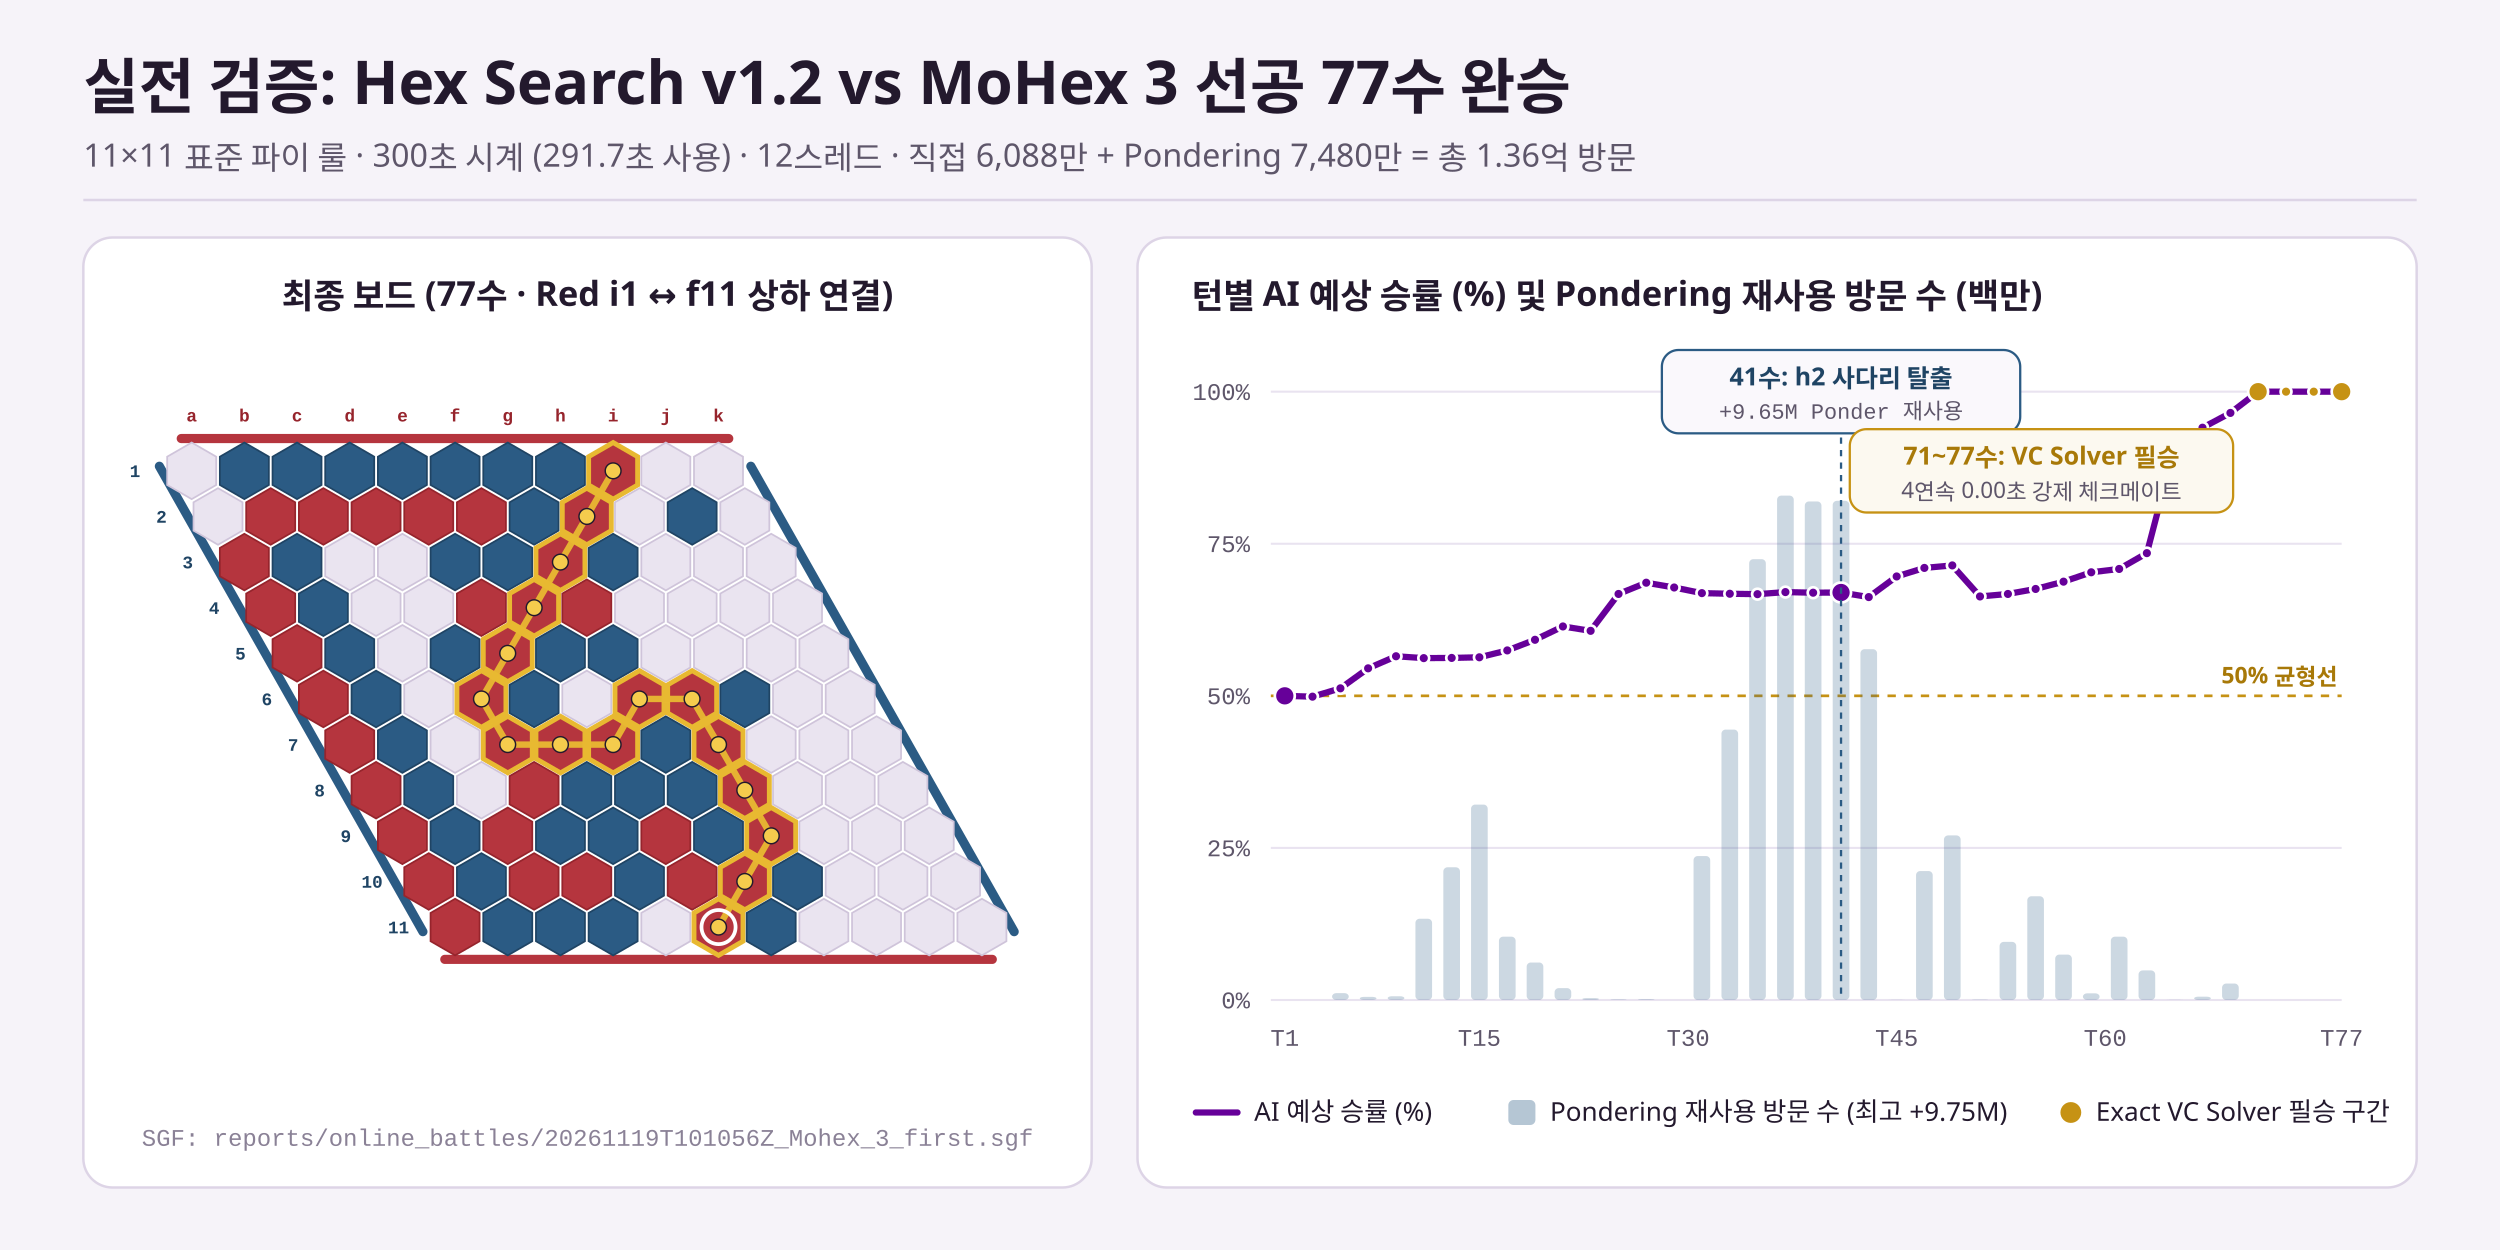
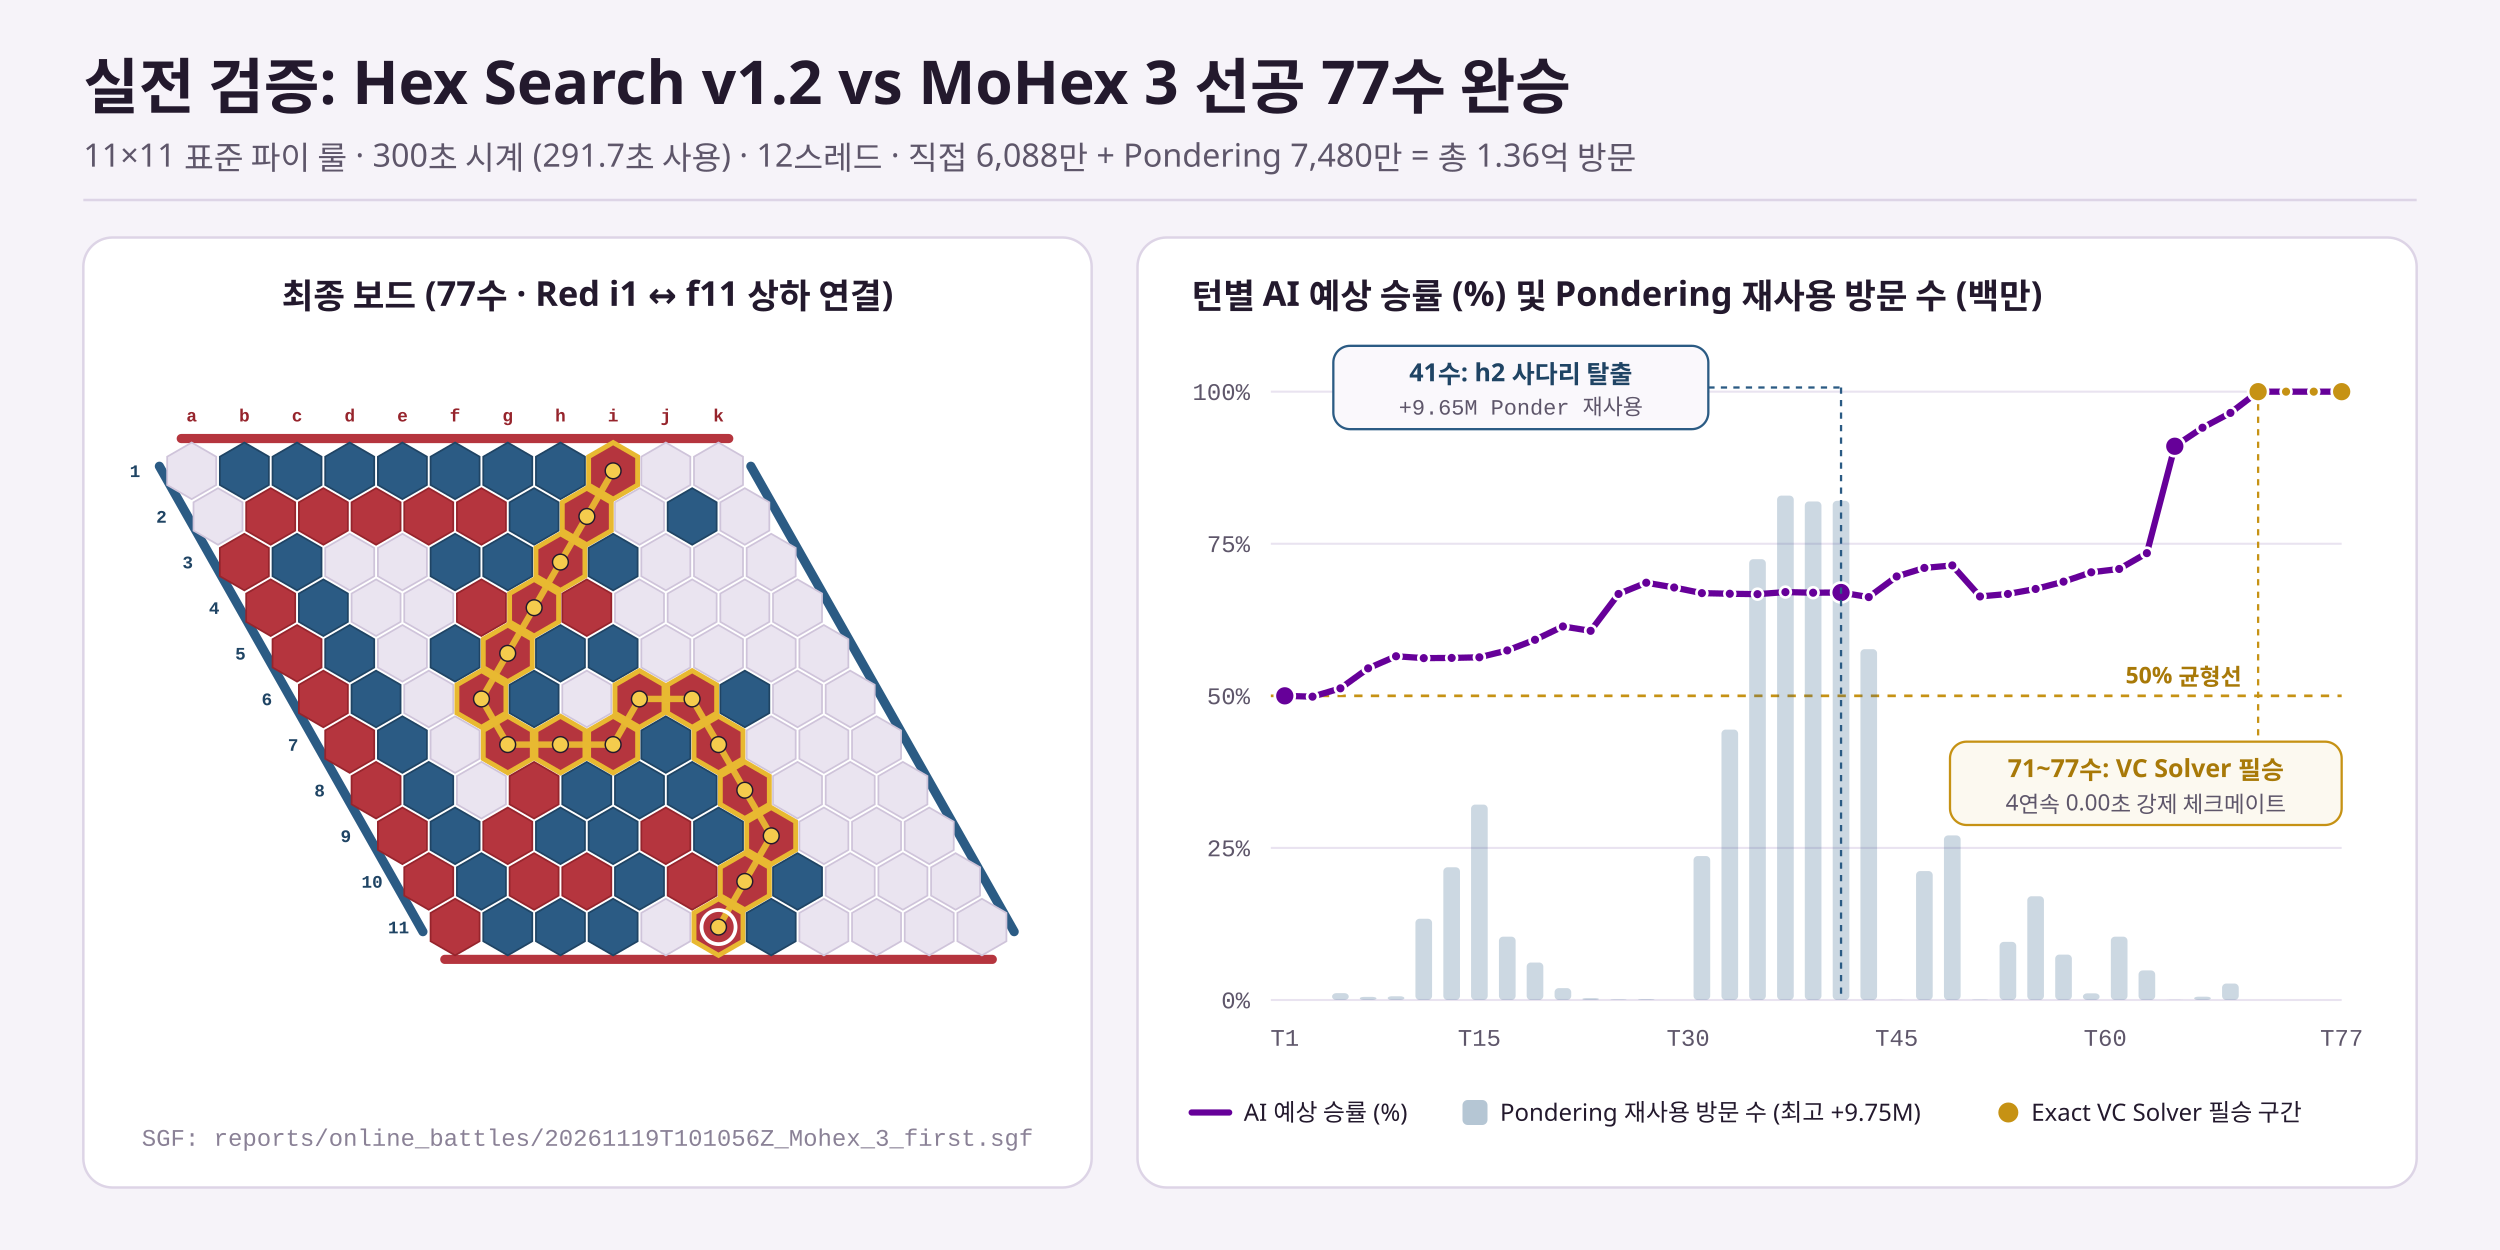
<svg xmlns="http://www.w3.org/2000/svg" viewBox="0 0 1200 600" width="1200" height="600" role="img" aria-labelledby="title desc">
  <style>text{font-family:'Noto Sans KR', 'Malgun Gothic', 'Apple SD Gothic Neo', 'Segoe UI', sans-serif;font-variant-numeric:tabular-nums}.mono{font-family:'JetBrains Mono', Consolas, 'Courier New', monospace}</style>
  <rect width="1200" height="600" fill="#F6F3F9" />
  <text x="40" y="52" fill="#23192D" font-size="29" font-weight="750">실전 검증: Hex Search v1.2 vs MoHex 3 선공 77수 완승</text>
  <text x="40" y="80" fill="#5E566A" font-size="15.5">11×11 표준 파이 룰 · 300초 시계 (291.7초 사용) · 12스레드 · 직접 6,088만 + Pondering 7,480만 = 총 1.36억 방문</text>
  <path d="M40 96H1160" stroke="#DDD4E6" stroke-width="1.2" />
  <rect x="40" y="114" width="484" height="456" rx="14" fill="#FFFFFF" stroke="#DDD4E6" stroke-width="1.2" />
  <text x="282" y="148" text-anchor="middle" fill="#23192D" font-size="16.5" font-weight="700">최종 보드 (77수 · Red i1 ↔ f11 상하 연결)</text>
  <line x1="87.0" y1="210.5" x2="349.8" y2="210.5" stroke="#B5353E" stroke-width="4.4" stroke-linecap="round" />
  <line x1="213.5" y1="460.5" x2="476.3" y2="460.5" stroke="#B5353E" stroke-width="4.4" stroke-linecap="round" />
  <line x1="76.5" y1="223.8" x2="203.0" y2="447.2" stroke="#2B5B84" stroke-width="4.4" stroke-linecap="round" />
  <line x1="360.4" y1="223.8" x2="486.8" y2="447.2" stroke="#2B5B84" stroke-width="4.4" stroke-linecap="round" />
  <text class="mono" x="92.0" y="202.3" text-anchor="middle" fill="#96242C" font-size="8.5" font-weight="700">a</text>
  <text class="mono" x="117.3" y="202.3" text-anchor="middle" fill="#96242C" font-size="8.5" font-weight="700">b</text>
  <text class="mono" x="142.6" y="202.3" text-anchor="middle" fill="#96242C" font-size="8.5" font-weight="700">c</text>
  <text class="mono" x="167.9" y="202.3" text-anchor="middle" fill="#96242C" font-size="8.5" font-weight="700">d</text>
  <text class="mono" x="193.2" y="202.3" text-anchor="middle" fill="#96242C" font-size="8.5" font-weight="700">e</text>
  <text class="mono" x="218.4" y="202.3" text-anchor="middle" fill="#96242C" font-size="8.5" font-weight="700">f</text>
  <text class="mono" x="243.7" y="202.3" text-anchor="middle" fill="#96242C" font-size="8.5" font-weight="700">g</text>
  <text class="mono" x="269.0" y="202.3" text-anchor="middle" fill="#96242C" font-size="8.5" font-weight="700">h</text>
  <text class="mono" x="294.3" y="202.3" text-anchor="middle" fill="#96242C" font-size="8.5" font-weight="700">i</text>
  <text class="mono" x="319.6" y="202.3" text-anchor="middle" fill="#96242C" font-size="8.5" font-weight="700">j</text>
  <text class="mono" x="344.9" y="202.3" text-anchor="middle" fill="#96242C" font-size="8.5" font-weight="700">k</text>
  <text class="mono" x="64.8" y="229.0" text-anchor="middle" fill="#1F4464" font-size="8.5" font-weight="700">1</text>
  <text class="mono" x="77.5" y="250.9" text-anchor="middle" fill="#1F4464" font-size="8.5" font-weight="700">2</text>
  <text class="mono" x="90.1" y="272.8" text-anchor="middle" fill="#1F4464" font-size="8.5" font-weight="700">3</text>
  <text class="mono" x="102.8" y="294.7" text-anchor="middle" fill="#1F4464" font-size="8.5" font-weight="700">4</text>
  <text class="mono" x="115.4" y="316.6" text-anchor="middle" fill="#1F4464" font-size="8.5" font-weight="700">5</text>
  <text class="mono" x="128.1" y="338.5" text-anchor="middle" fill="#1F4464" font-size="8.5" font-weight="700">6</text>
  <text class="mono" x="140.7" y="360.4" text-anchor="middle" fill="#1F4464" font-size="8.5" font-weight="700">7</text>
  <text class="mono" x="153.4" y="382.3" text-anchor="middle" fill="#1F4464" font-size="8.5" font-weight="700">8</text>
  <text class="mono" x="166.0" y="404.2" text-anchor="middle" fill="#1F4464" font-size="8.5" font-weight="700">9</text>
  <text class="mono" x="178.6" y="426.1" text-anchor="middle" fill="#1F4464" font-size="8.5" font-weight="700">10</text>
  <text class="mono" x="191.3" y="448.0" text-anchor="middle" fill="#1F4464" font-size="8.5" font-weight="700">11</text>
  <polygon points="103.76,219.21 103.76,232.79 92.00,239.58 80.24,232.79 80.24,219.21 92.00,212.42" fill="#EAE4F0" stroke="#CFC4DA" stroke-width="0.85" />
  <polygon points="129.05,219.21 129.05,232.79 117.29,239.58 105.53,232.79 105.53,219.21 117.29,212.42" fill="#2B5B84" stroke="#1F4464" stroke-width="0.85" />
  <polygon points="154.33,219.21 154.33,232.79 142.58,239.58 130.82,232.79 130.82,219.21 142.58,212.42" fill="#2B5B84" stroke="#1F4464" stroke-width="0.85" />
  <polygon points="179.62,219.21 179.62,232.79 167.86,239.58 156.10,232.79 156.10,219.21 167.86,212.42" fill="#2B5B84" stroke="#1F4464" stroke-width="0.85" />
  <polygon points="204.91,219.21 204.91,232.79 193.15,239.58 181.39,232.79 181.39,219.21 193.15,212.42" fill="#2B5B84" stroke="#1F4464" stroke-width="0.85" />
  <polygon points="230.20,219.21 230.20,232.79 218.44,239.58 206.68,232.79 206.68,219.21 218.44,212.42" fill="#2B5B84" stroke="#1F4464" stroke-width="0.85" />
  <polygon points="255.49,219.21 255.49,232.79 243.73,239.58 231.97,232.79 231.97,219.21 243.73,212.42" fill="#2B5B84" stroke="#1F4464" stroke-width="0.85" />
  <polygon points="280.77,219.21 280.77,232.79 269.02,239.58 257.26,232.79 257.26,219.21 269.02,212.42" fill="#2B5B84" stroke="#1F4464" stroke-width="0.85" />
  <polygon points="306.06,219.21 306.06,232.79 294.30,239.58 282.54,232.79 282.54,219.21 294.30,212.42" fill="#B5353E" stroke="#E8B931" stroke-width="2.34" />
  <polygon points="331.35,219.21 331.35,232.79 319.59,239.58 307.83,232.79 307.83,219.21 319.59,212.42" fill="#EAE4F0" stroke="#CFC4DA" stroke-width="0.85" />
  <polygon points="356.64,219.21 356.64,232.79 344.88,239.58 333.12,232.79 333.12,219.21 344.88,212.42" fill="#EAE4F0" stroke="#CFC4DA" stroke-width="0.85" />
  <polygon points="116.40,241.11 116.40,254.69 104.64,261.48 92.89,254.69 92.89,241.11 104.64,234.32" fill="#EAE4F0" stroke="#CFC4DA" stroke-width="0.85" />
  <polygon points="141.69,241.11 141.69,254.69 129.93,261.48 118.17,254.69 118.17,241.11 129.93,234.32" fill="#B5353E" stroke="#96242C" stroke-width="0.85" />
  <polygon points="166.98,241.11 166.98,254.69 155.22,261.48 143.46,254.69 143.46,241.11 155.22,234.32" fill="#B5353E" stroke="#96242C" stroke-width="0.85" />
  <polygon points="192.27,241.11 192.27,254.69 180.51,261.48 168.75,254.69 168.75,241.11 180.51,234.32" fill="#B5353E" stroke="#96242C" stroke-width="0.85" />
  <polygon points="217.55,241.11 217.55,254.69 205.80,261.48 194.04,254.69 194.04,241.11 205.80,234.32" fill="#B5353E" stroke="#96242C" stroke-width="0.85" />
  <polygon points="242.84,241.11 242.84,254.69 231.08,261.48 219.32,254.69 219.32,241.11 231.08,234.32" fill="#B5353E" stroke="#96242C" stroke-width="0.85" />
  <polygon points="268.13,241.11 268.13,254.69 256.37,261.48 244.61,254.69 244.61,241.11 256.37,234.32" fill="#2B5B84" stroke="#1F4464" stroke-width="0.85" />
  <polygon points="293.42,241.11 293.42,254.69 281.66,261.48 269.90,254.69 269.90,241.11 281.66,234.32" fill="#B5353E" stroke="#E8B931" stroke-width="2.34" />
  <polygon points="318.71,241.11 318.71,254.69 306.95,261.48 295.19,254.69 295.19,241.11 306.95,234.32" fill="#EAE4F0" stroke="#CFC4DA" stroke-width="0.85" />
  <polygon points="343.99,241.11 343.99,254.69 332.24,261.48 320.48,254.69 320.48,241.11 332.24,234.32" fill="#2B5B84" stroke="#1F4464" stroke-width="0.85" />
  <polygon points="369.28,241.11 369.28,254.69 357.52,261.48 345.76,254.69 345.76,241.11 357.52,234.32" fill="#EAE4F0" stroke="#CFC4DA" stroke-width="0.85" />
  <polygon points="129.05,263.01 129.05,276.59 117.29,283.38 105.53,276.59 105.53,263.01 117.29,256.22" fill="#B5353E" stroke="#96242C" stroke-width="0.85" />
  <polygon points="154.33,263.01 154.33,276.59 142.58,283.38 130.82,276.59 130.82,263.01 142.58,256.22" fill="#2B5B84" stroke="#1F4464" stroke-width="0.85" />
  <polygon points="179.62,263.01 179.62,276.59 167.86,283.38 156.10,276.59 156.10,263.01 167.86,256.22" fill="#EAE4F0" stroke="#CFC4DA" stroke-width="0.85" />
  <polygon points="204.91,263.01 204.91,276.59 193.15,283.38 181.39,276.59 181.39,263.01 193.15,256.22" fill="#EAE4F0" stroke="#CFC4DA" stroke-width="0.85" />
  <polygon points="230.20,263.01 230.20,276.59 218.44,283.38 206.68,276.59 206.68,263.01 218.44,256.22" fill="#2B5B84" stroke="#1F4464" stroke-width="0.85" />
  <polygon points="255.49,263.01 255.49,276.59 243.73,283.38 231.97,276.59 231.97,263.01 243.73,256.22" fill="#2B5B84" stroke="#1F4464" stroke-width="0.85" />
  <polygon points="280.77,263.01 280.77,276.59 269.02,283.38 257.26,276.59 257.26,263.01 269.02,256.22" fill="#B5353E" stroke="#E8B931" stroke-width="2.34" />
  <polygon points="306.06,263.01 306.06,276.59 294.30,283.38 282.54,276.59 282.54,263.01 294.30,256.22" fill="#2B5B84" stroke="#1F4464" stroke-width="0.85" />
  <polygon points="331.35,263.01 331.35,276.59 319.59,283.38 307.83,276.59 307.83,263.01 319.59,256.22" fill="#EAE4F0" stroke="#CFC4DA" stroke-width="0.85" />
  <polygon points="356.64,263.01 356.64,276.59 344.88,283.38 333.12,276.59 333.12,263.01 344.88,256.22" fill="#EAE4F0" stroke="#CFC4DA" stroke-width="0.85" />
  <polygon points="381.93,263.01 381.93,276.59 370.17,283.38 358.41,276.59 358.41,263.01 370.17,256.22" fill="#EAE4F0" stroke="#CFC4DA" stroke-width="0.85" />
  <polygon points="141.69,284.91 141.69,298.49 129.93,305.28 118.17,298.49 118.17,284.91 129.93,278.12" fill="#B5353E" stroke="#96242C" stroke-width="0.85" />
  <polygon points="166.98,284.91 166.98,298.49 155.22,305.28 143.46,298.49 143.46,284.91 155.22,278.12" fill="#2B5B84" stroke="#1F4464" stroke-width="0.85" />
  <polygon points="192.27,284.91 192.27,298.49 180.51,305.28 168.75,298.49 168.75,284.91 180.51,278.12" fill="#EAE4F0" stroke="#CFC4DA" stroke-width="0.85" />
  <polygon points="217.55,284.91 217.55,298.49 205.80,305.28 194.04,298.49 194.04,284.91 205.80,278.12" fill="#EAE4F0" stroke="#CFC4DA" stroke-width="0.85" />
  <polygon points="242.84,284.91 242.84,298.49 231.08,305.28 219.32,298.49 219.32,284.91 231.08,278.12" fill="#B5353E" stroke="#96242C" stroke-width="0.85" />
  <polygon points="268.13,284.91 268.13,298.49 256.37,305.28 244.61,298.49 244.61,284.91 256.37,278.12" fill="#B5353E" stroke="#E8B931" stroke-width="2.34" />
  <polygon points="293.42,284.91 293.42,298.49 281.66,305.28 269.90,298.49 269.90,284.91 281.66,278.12" fill="#B5353E" stroke="#96242C" stroke-width="0.85" />
  <polygon points="318.71,284.91 318.71,298.49 306.95,305.28 295.19,298.49 295.19,284.91 306.95,278.12" fill="#EAE4F0" stroke="#CFC4DA" stroke-width="0.85" />
  <polygon points="343.99,284.91 343.99,298.49 332.24,305.28 320.48,298.49 320.48,284.91 332.24,278.12" fill="#EAE4F0" stroke="#CFC4DA" stroke-width="0.85" />
  <polygon points="369.28,284.91 369.28,298.49 357.52,305.28 345.76,298.49 345.76,284.91 357.52,278.12" fill="#EAE4F0" stroke="#CFC4DA" stroke-width="0.85" />
  <polygon points="394.57,284.91 394.57,298.49 382.81,305.28 371.05,298.49 371.05,284.91 382.81,278.12" fill="#EAE4F0" stroke="#CFC4DA" stroke-width="0.85" />
  <polygon points="154.33,306.81 154.33,320.39 142.58,327.18 130.82,320.39 130.82,306.81 142.58,300.02" fill="#B5353E" stroke="#96242C" stroke-width="0.85" />
  <polygon points="179.62,306.81 179.62,320.39 167.86,327.18 156.10,320.39 156.10,306.81 167.86,300.02" fill="#2B5B84" stroke="#1F4464" stroke-width="0.85" />
  <polygon points="204.91,306.81 204.91,320.39 193.15,327.18 181.39,320.39 181.39,306.81 193.15,300.02" fill="#EAE4F0" stroke="#CFC4DA" stroke-width="0.85" />
  <polygon points="230.20,306.81 230.20,320.39 218.44,327.18 206.68,320.39 206.68,306.81 218.44,300.02" fill="#2B5B84" stroke="#1F4464" stroke-width="0.85" />
  <polygon points="255.49,306.81 255.49,320.39 243.73,327.18 231.97,320.39 231.97,306.81 243.73,300.02" fill="#B5353E" stroke="#E8B931" stroke-width="2.34" />
  <polygon points="280.77,306.81 280.77,320.39 269.02,327.18 257.26,320.39 257.26,306.81 269.02,300.02" fill="#2B5B84" stroke="#1F4464" stroke-width="0.85" />
  <polygon points="306.06,306.81 306.06,320.39 294.30,327.18 282.54,320.39 282.54,306.81 294.30,300.02" fill="#2B5B84" stroke="#1F4464" stroke-width="0.85" />
  <polygon points="331.35,306.81 331.35,320.39 319.59,327.18 307.83,320.39 307.83,306.81 319.59,300.02" fill="#EAE4F0" stroke="#CFC4DA" stroke-width="0.85" />
  <polygon points="356.64,306.81 356.64,320.39 344.88,327.18 333.12,320.39 333.12,306.81 344.88,300.02" fill="#EAE4F0" stroke="#CFC4DA" stroke-width="0.85" />
  <polygon points="381.93,306.81 381.93,320.39 370.17,327.18 358.41,320.39 358.41,306.81 370.17,300.02" fill="#EAE4F0" stroke="#CFC4DA" stroke-width="0.85" />
  <polygon points="407.21,306.81 407.21,320.39 395.46,327.18 383.70,320.39 383.70,306.81 395.46,300.02" fill="#EAE4F0" stroke="#CFC4DA" stroke-width="0.85" />
  <polygon points="166.98,328.71 166.98,342.29 155.22,349.08 143.46,342.29 143.46,328.71 155.22,321.92" fill="#B5353E" stroke="#96242C" stroke-width="0.85" />
  <polygon points="192.27,328.71 192.27,342.29 180.51,349.08 168.75,342.29 168.75,328.71 180.51,321.92" fill="#2B5B84" stroke="#1F4464" stroke-width="0.85" />
  <polygon points="217.55,328.71 217.55,342.29 205.80,349.08 194.04,342.29 194.04,328.71 205.80,321.92" fill="#EAE4F0" stroke="#CFC4DA" stroke-width="0.85" />
  <polygon points="242.84,328.71 242.84,342.29 231.08,349.08 219.32,342.29 219.32,328.71 231.08,321.92" fill="#B5353E" stroke="#E8B931" stroke-width="2.34" />
  <polygon points="268.13,328.71 268.13,342.29 256.37,349.08 244.61,342.29 244.61,328.71 256.37,321.92" fill="#2B5B84" stroke="#1F4464" stroke-width="0.85" />
  <polygon points="293.42,328.71 293.42,342.29 281.66,349.08 269.90,342.29 269.90,328.71 281.66,321.92" fill="#EAE4F0" stroke="#CFC4DA" stroke-width="0.85" />
  <polygon points="318.71,328.71 318.71,342.29 306.95,349.08 295.19,342.29 295.19,328.71 306.95,321.92" fill="#B5353E" stroke="#E8B931" stroke-width="2.34" />
  <polygon points="343.99,328.71 343.99,342.29 332.24,349.08 320.48,342.29 320.48,328.71 332.24,321.92" fill="#B5353E" stroke="#E8B931" stroke-width="2.34" />
  <polygon points="369.28,328.71 369.28,342.29 357.52,349.08 345.76,342.29 345.76,328.71 357.52,321.92" fill="#2B5B84" stroke="#1F4464" stroke-width="0.85" />
  <polygon points="394.57,328.71 394.57,342.29 382.81,349.08 371.05,342.29 371.05,328.71 382.81,321.92" fill="#EAE4F0" stroke="#CFC4DA" stroke-width="0.85" />
  <polygon points="419.86,328.71 419.86,342.29 408.10,349.08 396.34,342.29 396.34,328.71 408.10,321.92" fill="#EAE4F0" stroke="#CFC4DA" stroke-width="0.85" />
  <polygon points="179.62,350.61 179.62,364.19 167.86,370.98 156.10,364.19 156.10,350.61 167.86,343.82" fill="#B5353E" stroke="#96242C" stroke-width="0.85" />
  <polygon points="204.91,350.61 204.91,364.19 193.15,370.98 181.39,364.19 181.39,350.61 193.15,343.82" fill="#2B5B84" stroke="#1F4464" stroke-width="0.85" />
  <polygon points="230.20,350.61 230.20,364.19 218.44,370.98 206.68,364.19 206.68,350.61 218.44,343.82" fill="#EAE4F0" stroke="#CFC4DA" stroke-width="0.85" />
  <polygon points="255.49,350.61 255.49,364.19 243.73,370.98 231.97,364.19 231.97,350.61 243.73,343.82" fill="#B5353E" stroke="#E8B931" stroke-width="2.34" />
  <polygon points="280.77,350.61 280.77,364.19 269.02,370.98 257.26,364.19 257.26,350.61 269.02,343.82" fill="#B5353E" stroke="#E8B931" stroke-width="2.34" />
  <polygon points="306.06,350.61 306.06,364.19 294.30,370.98 282.54,364.19 282.54,350.61 294.30,343.82" fill="#B5353E" stroke="#E8B931" stroke-width="2.34" />
  <polygon points="331.35,350.61 331.35,364.19 319.59,370.98 307.83,364.19 307.83,350.61 319.59,343.82" fill="#2B5B84" stroke="#1F4464" stroke-width="0.85" />
  <polygon points="356.64,350.61 356.64,364.19 344.88,370.98 333.12,364.19 333.12,350.61 344.88,343.82" fill="#B5353E" stroke="#E8B931" stroke-width="2.34" />
  <polygon points="381.93,350.61 381.93,364.19 370.17,370.98 358.41,364.19 358.41,350.61 370.17,343.82" fill="#EAE4F0" stroke="#CFC4DA" stroke-width="0.85" />
  <polygon points="407.21,350.61 407.21,364.19 395.46,370.98 383.70,364.19 383.70,350.61 395.46,343.82" fill="#EAE4F0" stroke="#CFC4DA" stroke-width="0.85" />
  <polygon points="432.50,350.61 432.50,364.19 420.74,370.98 408.98,364.19 408.98,350.61 420.74,343.82" fill="#EAE4F0" stroke="#CFC4DA" stroke-width="0.85" />
  <polygon points="192.27,372.51 192.27,386.09 180.51,392.88 168.75,386.09 168.75,372.51 180.51,365.72" fill="#B5353E" stroke="#96242C" stroke-width="0.85" />
  <polygon points="217.55,372.51 217.55,386.09 205.80,392.88 194.04,386.09 194.04,372.51 205.80,365.72" fill="#2B5B84" stroke="#1F4464" stroke-width="0.85" />
  <polygon points="242.84,372.51 242.84,386.09 231.08,392.88 219.32,386.09 219.32,372.51 231.08,365.72" fill="#EAE4F0" stroke="#CFC4DA" stroke-width="0.85" />
  <polygon points="268.13,372.51 268.13,386.09 256.37,392.88 244.61,386.09 244.61,372.51 256.37,365.72" fill="#B5353E" stroke="#96242C" stroke-width="0.85" />
  <polygon points="293.42,372.51 293.42,386.09 281.66,392.88 269.90,386.09 269.90,372.51 281.66,365.72" fill="#2B5B84" stroke="#1F4464" stroke-width="0.85" />
  <polygon points="318.71,372.51 318.71,386.09 306.95,392.88 295.19,386.09 295.19,372.51 306.95,365.72" fill="#2B5B84" stroke="#1F4464" stroke-width="0.85" />
  <polygon points="343.99,372.51 343.99,386.09 332.24,392.88 320.48,386.09 320.48,372.51 332.24,365.72" fill="#2B5B84" stroke="#1F4464" stroke-width="0.85" />
  <polygon points="369.28,372.51 369.28,386.09 357.52,392.88 345.76,386.09 345.76,372.51 357.52,365.72" fill="#B5353E" stroke="#E8B931" stroke-width="2.34" />
  <polygon points="394.57,372.51 394.57,386.09 382.81,392.88 371.05,386.09 371.05,372.51 382.81,365.72" fill="#EAE4F0" stroke="#CFC4DA" stroke-width="0.85" />
  <polygon points="419.86,372.51 419.86,386.09 408.10,392.88 396.34,386.09 396.34,372.51 408.10,365.72" fill="#EAE4F0" stroke="#CFC4DA" stroke-width="0.85" />
  <polygon points="445.15,372.51 445.15,386.09 433.39,392.88 421.63,386.09 421.63,372.51 433.39,365.72" fill="#EAE4F0" stroke="#CFC4DA" stroke-width="0.85" />
  <polygon points="204.91,394.41 204.91,407.99 193.15,414.78 181.39,407.99 181.39,394.41 193.15,387.62" fill="#B5353E" stroke="#96242C" stroke-width="0.85" />
  <polygon points="230.20,394.41 230.20,407.99 218.44,414.78 206.68,407.99 206.68,394.41 218.44,387.62" fill="#2B5B84" stroke="#1F4464" stroke-width="0.85" />
  <polygon points="255.49,394.41 255.49,407.99 243.73,414.78 231.97,407.99 231.97,394.41 243.73,387.62" fill="#B5353E" stroke="#96242C" stroke-width="0.85" />
  <polygon points="280.77,394.41 280.77,407.99 269.02,414.78 257.26,407.99 257.26,394.41 269.02,387.62" fill="#2B5B84" stroke="#1F4464" stroke-width="0.85" />
  <polygon points="306.06,394.41 306.06,407.99 294.30,414.78 282.54,407.99 282.54,394.41 294.30,387.62" fill="#2B5B84" stroke="#1F4464" stroke-width="0.85" />
  <polygon points="331.35,394.41 331.35,407.99 319.59,414.78 307.83,407.99 307.83,394.41 319.59,387.62" fill="#B5353E" stroke="#96242C" stroke-width="0.85" />
  <polygon points="356.64,394.41 356.64,407.99 344.88,414.78 333.12,407.99 333.12,394.41 344.88,387.62" fill="#2B5B84" stroke="#1F4464" stroke-width="0.85" />
  <polygon points="381.93,394.41 381.93,407.99 370.17,414.78 358.41,407.99 358.41,394.41 370.17,387.62" fill="#B5353E" stroke="#E8B931" stroke-width="2.34" />
  <polygon points="407.21,394.41 407.21,407.99 395.46,414.78 383.70,407.99 383.70,394.41 395.46,387.62" fill="#EAE4F0" stroke="#CFC4DA" stroke-width="0.85" />
  <polygon points="432.50,394.41 432.50,407.99 420.74,414.78 408.98,407.99 408.98,394.41 420.74,387.62" fill="#EAE4F0" stroke="#CFC4DA" stroke-width="0.85" />
  <polygon points="457.79,394.41 457.79,407.99 446.03,414.78 434.27,407.99 434.27,394.41 446.03,387.62" fill="#EAE4F0" stroke="#CFC4DA" stroke-width="0.85" />
  <polygon points="217.55,416.31 217.55,429.89 205.80,436.68 194.04,429.89 194.04,416.31 205.80,409.52" fill="#B5353E" stroke="#96242C" stroke-width="0.85" />
  <polygon points="242.84,416.31 242.84,429.89 231.08,436.68 219.32,429.89 219.32,416.31 231.08,409.52" fill="#2B5B84" stroke="#1F4464" stroke-width="0.85" />
  <polygon points="268.13,416.31 268.13,429.89 256.37,436.68 244.61,429.89 244.61,416.31 256.37,409.52" fill="#B5353E" stroke="#96242C" stroke-width="0.85" />
  <polygon points="293.42,416.31 293.42,429.89 281.66,436.68 269.90,429.89 269.90,416.31 281.66,409.52" fill="#B5353E" stroke="#96242C" stroke-width="0.85" />
  <polygon points="318.71,416.31 318.71,429.89 306.95,436.68 295.19,429.89 295.19,416.31 306.95,409.52" fill="#2B5B84" stroke="#1F4464" stroke-width="0.85" />
  <polygon points="343.99,416.31 343.99,429.89 332.24,436.68 320.48,429.89 320.48,416.31 332.24,409.52" fill="#B5353E" stroke="#96242C" stroke-width="0.85" />
  <polygon points="369.28,416.31 369.28,429.89 357.52,436.68 345.76,429.89 345.76,416.31 357.52,409.52" fill="#B5353E" stroke="#E8B931" stroke-width="2.34" />
  <polygon points="394.57,416.31 394.57,429.89 382.81,436.68 371.05,429.89 371.05,416.31 382.81,409.52" fill="#2B5B84" stroke="#1F4464" stroke-width="0.85" />
  <polygon points="419.86,416.31 419.86,429.89 408.10,436.68 396.34,429.89 396.34,416.31 408.10,409.52" fill="#EAE4F0" stroke="#CFC4DA" stroke-width="0.85" />
  <polygon points="445.15,416.31 445.15,429.89 433.39,436.68 421.63,429.89 421.63,416.31 433.39,409.52" fill="#EAE4F0" stroke="#CFC4DA" stroke-width="0.85" />
  <polygon points="470.43,416.31 470.43,429.89 458.68,436.68 446.92,429.89 446.92,416.31 458.68,409.52" fill="#EAE4F0" stroke="#CFC4DA" stroke-width="0.85" />
  <polygon points="230.20,438.21 230.20,451.79 218.44,458.58 206.68,451.79 206.68,438.21 218.44,431.42" fill="#B5353E" stroke="#96242C" stroke-width="0.85" />
  <polygon points="255.49,438.21 255.49,451.79 243.73,458.58 231.97,451.79 231.97,438.21 243.73,431.42" fill="#2B5B84" stroke="#1F4464" stroke-width="0.85" />
  <polygon points="280.77,438.21 280.77,451.79 269.02,458.58 257.26,451.79 257.26,438.21 269.02,431.42" fill="#2B5B84" stroke="#1F4464" stroke-width="0.85" />
  <polygon points="306.06,438.21 306.06,451.79 294.30,458.58 282.54,451.79 282.54,438.21 294.30,431.42" fill="#2B5B84" stroke="#1F4464" stroke-width="0.85" />
  <polygon points="331.35,438.21 331.35,451.79 319.59,458.58 307.83,451.79 307.83,438.21 319.59,431.42" fill="#EAE4F0" stroke="#CFC4DA" stroke-width="0.85" />
  <polygon points="356.64,438.21 356.64,451.79 344.88,458.58 333.12,451.79 333.12,438.21 344.88,431.42" fill="#B5353E" stroke="#E8B931" stroke-width="2.34" />
  <polygon points="381.93,438.21 381.93,451.79 370.17,458.58 358.41,451.79 358.41,438.21 370.17,431.42" fill="#2B5B84" stroke="#1F4464" stroke-width="0.85" />
  <polygon points="407.21,438.21 407.21,451.79 395.46,458.58 383.70,451.79 383.70,438.21 395.46,431.42" fill="#EAE4F0" stroke="#CFC4DA" stroke-width="0.85" />
  <polygon points="432.50,438.21 432.50,451.79 420.74,458.58 408.98,451.79 408.98,438.21 420.74,431.42" fill="#EAE4F0" stroke="#CFC4DA" stroke-width="0.85" />
  <polygon points="457.79,438.21 457.79,451.79 446.03,458.58 434.27,451.79 434.27,438.21 446.03,431.42" fill="#EAE4F0" stroke="#CFC4DA" stroke-width="0.85" />
  <polygon points="483.08,438.21 483.08,451.79 471.32,458.58 459.56,451.79 459.56,438.21 471.32,431.42" fill="#EAE4F0" stroke="#CFC4DA" stroke-width="0.85" />
  <polyline points="294.3,226.0 281.7,247.9 269.0,269.8 256.4,291.7 243.7,313.6 231.1,335.5 243.7,357.4 269.0,357.4 294.3,357.4 306.9,335.5 332.2,335.5 344.9,357.4 357.5,379.3 370.2,401.2 357.5,423.1 344.9,445.0" fill="none" stroke="#E8B931" stroke-width="3.07" stroke-linecap="round" stroke-linejoin="round" opacity="0.95" />
  <circle cx="294.3" cy="226.0" r="3.80" fill="#F5CC4D" stroke="#23192D" stroke-width="0.7" />
  <circle cx="281.7" cy="247.9" r="3.80" fill="#F5CC4D" stroke="#23192D" stroke-width="0.7" />
  <circle cx="269.0" cy="269.8" r="3.80" fill="#F5CC4D" stroke="#23192D" stroke-width="0.7" />
  <circle cx="256.4" cy="291.7" r="3.80" fill="#F5CC4D" stroke="#23192D" stroke-width="0.7" />
  <circle cx="243.7" cy="313.6" r="3.80" fill="#F5CC4D" stroke="#23192D" stroke-width="0.7" />
  <circle cx="231.1" cy="335.5" r="3.80" fill="#F5CC4D" stroke="#23192D" stroke-width="0.7" />
  <circle cx="243.7" cy="357.4" r="3.80" fill="#F5CC4D" stroke="#23192D" stroke-width="0.7" />
  <circle cx="269.0" cy="357.4" r="3.80" fill="#F5CC4D" stroke="#23192D" stroke-width="0.7" />
  <circle cx="294.3" cy="357.4" r="3.80" fill="#F5CC4D" stroke="#23192D" stroke-width="0.7" />
  <circle cx="306.9" cy="335.5" r="3.80" fill="#F5CC4D" stroke="#23192D" stroke-width="0.7" />
  <circle cx="332.2" cy="335.5" r="3.80" fill="#F5CC4D" stroke="#23192D" stroke-width="0.7" />
  <circle cx="344.9" cy="357.4" r="3.80" fill="#F5CC4D" stroke="#23192D" stroke-width="0.7" />
  <circle cx="357.5" cy="379.3" r="3.80" fill="#F5CC4D" stroke="#23192D" stroke-width="0.7" />
  <circle cx="370.2" cy="401.2" r="3.80" fill="#F5CC4D" stroke="#23192D" stroke-width="0.7" />
  <circle cx="357.5" cy="423.1" r="3.80" fill="#F5CC4D" stroke="#23192D" stroke-width="0.7" />
  <circle cx="344.9" cy="445.0" r="3.80" fill="#F5CC4D" stroke="#23192D" stroke-width="0.7" />
  <circle cx="344.9" cy="445.0" r="8.18" fill="none" stroke="#FFFFFF" stroke-width="1.8" />
  <text class="mono" x="282" y="550" text-anchor="middle" fill="#8A8196" font-size="11.5">SGF: reports/online_battles/20261119T101056Z_Mohex_3_first.sgf</text>
  <rect x="546" y="114" width="614" height="456" rx="14" fill="#FFFFFF" stroke="#DDD4E6" stroke-width="1.2" />
  <text x="572" y="148" fill="#23192D" font-size="16.5" font-weight="700">턴별 AI 예상 승률 (%) 및 Pondering 재사용 방문 수 (백만)</text>
  <line x1="610" y1="480.0" x2="1124" y2="480.0" stroke="#E9E3F0" stroke-width="1" />
  <text class="mono" x="600" y="484.0" text-anchor="end" fill="#5E566A" font-size="11.5">0%</text>
  <line x1="610" y1="407.0" x2="1124" y2="407.0" stroke="#E9E3F0" stroke-width="1" />
  <text class="mono" x="600" y="411.0" text-anchor="end" fill="#5E566A" font-size="11.5">25%</text>
  <line x1="610" y1="334.0" x2="1124" y2="334.0" stroke="#C69214" stroke-dasharray="4,4" stroke-width="1.3" />
-   <text x="1122" y="328.0" text-anchor="end" fill="#A87908" font-size="11" font-weight="600">50% 균형선</text>
+   <text x="1076" y="328.0" text-anchor="end" fill="#A87908" font-size="11" font-weight="600">50% 균형선</text>
  <text class="mono" x="600" y="338.0" text-anchor="end" fill="#5E566A" font-size="11.5">50%</text>
  <line x1="610" y1="261.0" x2="1124" y2="261.0" stroke="#E9E3F0" stroke-width="1" />
  <text class="mono" x="600" y="265.0" text-anchor="end" fill="#5E566A" font-size="11.5">75%</text>
  <line x1="610" y1="188.0" x2="1124" y2="188.0" stroke="#E9E3F0" stroke-width="1" />
  <text class="mono" x="600" y="192.0" text-anchor="end" fill="#5E566A" font-size="11.5">100%</text>
  <rect x="639.4" y="476.7" width="8" height="3.3" rx="2" fill="#2B5B84" opacity="0.24" />
  <rect x="652.7" y="478.5" width="8" height="1.5" rx="2" fill="#2B5B84" opacity="0.24" />
  <rect x="666.1" y="478.2" width="8" height="1.8" rx="2" fill="#2B5B84" opacity="0.24" />
  <rect x="679.4" y="441.0" width="8" height="39.0" rx="2" fill="#2B5B84" opacity="0.24" />
  <rect x="692.8" y="416.3" width="8" height="63.7" rx="2" fill="#2B5B84" opacity="0.24" />
  <rect x="706.1" y="386.2" width="8" height="93.8" rx="2" fill="#2B5B84" opacity="0.24" />
  <rect x="719.5" y="449.6" width="8" height="30.4" rx="2" fill="#2B5B84" opacity="0.24" />
  <rect x="732.8" y="462.0" width="8" height="18.0" rx="2" fill="#2B5B84" opacity="0.24" />
  <rect x="746.2" y="474.3" width="8" height="5.7" rx="2" fill="#2B5B84" opacity="0.24" />
  <rect x="759.5" y="479.1" width="8" height="0.9" rx="2" fill="#2B5B84" opacity="0.24" />
  <rect x="772.9" y="479.7" width="8" height="0.3" rx="2" fill="#2B5B84" opacity="0.24" />
  <rect x="786.2" y="479.6" width="8" height="0.4" rx="2" fill="#2B5B84" opacity="0.24" />
  <rect x="812.9" y="410.9" width="8" height="69.1" rx="2" fill="#2B5B84" opacity="0.24" />
  <rect x="826.3" y="350.2" width="8" height="129.8" rx="2" fill="#2B5B84" opacity="0.24" />
  <rect x="839.6" y="268.4" width="8" height="211.6" rx="2" fill="#2B5B84" opacity="0.24" />
  <rect x="853.0" y="237.9" width="8" height="242.1" rx="2" fill="#2B5B84" opacity="0.24" />
  <rect x="866.3" y="240.7" width="8" height="239.3" rx="2" fill="#2B5B84" opacity="0.24" />
  <rect x="879.7" y="240.4" width="8" height="239.6" rx="2" fill="#2B5B84" opacity="0.24" />
  <rect x="893.0" y="311.6" width="8" height="168.4" rx="2" fill="#2B5B84" opacity="0.24" />
  <rect x="906.4" y="479.9" width="8" height="0.1" rx="2" fill="#2B5B84" opacity="0.24" />
  <rect x="919.7" y="418.1" width="8" height="61.9" rx="2" fill="#2B5B84" opacity="0.24" />
  <rect x="933.1" y="401.0" width="8" height="79.0" rx="2" fill="#2B5B84" opacity="0.24" />
  <rect x="946.4" y="479.8" width="8" height="0.2" rx="2" fill="#2B5B84" opacity="0.24" />
  <rect x="959.8" y="452.1" width="8" height="27.9" rx="2" fill="#2B5B84" opacity="0.24" />
  <rect x="973.1" y="430.2" width="8" height="49.8" rx="2" fill="#2B5B84" opacity="0.24" />
  <rect x="986.5" y="458.2" width="8" height="21.8" rx="2" fill="#2B5B84" opacity="0.24" />
  <rect x="999.8" y="476.8" width="8" height="3.2" rx="2" fill="#2B5B84" opacity="0.24" />
  <rect x="1013.2" y="449.6" width="8" height="30.4" rx="2" fill="#2B5B84" opacity="0.24" />
  <rect x="1026.5" y="465.8" width="8" height="14.2" rx="2" fill="#2B5B84" opacity="0.24" />
  <rect x="1039.9" y="479.9" width="8" height="0.1" rx="2" fill="#2B5B84" opacity="0.24" />
  <rect x="1053.2" y="478.4" width="8" height="1.6" rx="2" fill="#2B5B84" opacity="0.24" />
  <rect x="1066.6" y="472.1" width="8" height="7.9" rx="2" fill="#2B5B84" opacity="0.24" />
  <path d="M 616.7 334.0 L 630.0 334.4 L 643.4 330.4 L 656.7 320.8 L 670.1 315.0 L 683.4 315.9 L 696.8 315.8 L 710.1 315.5 L 723.5 312.2 L 736.8 307.1 L 750.2 300.7 L 763.5 302.8 L 776.9 285.1 L 790.2 279.7 L 803.6 282.0 L 816.9 284.7 L 830.3 285.0 L 843.6 285.2 L 857.0 284.2 L 870.3 284.5 L 883.7 284.4 L 897.0 286.6 L 910.4 276.7 L 923.7 272.6 L 937.1 271.4 L 950.4 286.3 L 963.8 285.1 L 977.1 282.7 L 990.5 279.2 L 1003.8 274.7 L 1017.2 273.1 L 1030.5 265.5 L 1043.9 214.2 L 1057.2 205.3 L 1070.6 198.2 L 1083.9 188.0 L 1097.3 188.0 L 1110.6 188.0 L 1124.0 188.0" fill="none" stroke="#660099" stroke-width="3" stroke-linejoin="round" />
  <circle cx="616.7" cy="334.0" r="4.8" fill="#660099" stroke="#FFFFFF" stroke-width="1.3" />
  <circle cx="630.0" cy="334.4" r="2.6" fill="#660099" stroke="#FFFFFF" stroke-width="1.3" />
  <circle cx="643.4" cy="330.4" r="2.6" fill="#660099" stroke="#FFFFFF" stroke-width="1.3" />
  <circle cx="656.7" cy="320.8" r="2.6" fill="#660099" stroke="#FFFFFF" stroke-width="1.3" />
  <circle cx="670.1" cy="315.0" r="2.6" fill="#660099" stroke="#FFFFFF" stroke-width="1.3" />
  <circle cx="683.4" cy="315.9" r="2.6" fill="#660099" stroke="#FFFFFF" stroke-width="1.3" />
  <circle cx="696.8" cy="315.8" r="2.6" fill="#660099" stroke="#FFFFFF" stroke-width="1.3" />
  <circle cx="710.1" cy="315.5" r="2.6" fill="#660099" stroke="#FFFFFF" stroke-width="1.3" />
  <circle cx="723.5" cy="312.2" r="2.6" fill="#660099" stroke="#FFFFFF" stroke-width="1.3" />
  <circle cx="736.8" cy="307.1" r="2.6" fill="#660099" stroke="#FFFFFF" stroke-width="1.3" />
  <circle cx="750.2" cy="300.7" r="2.6" fill="#660099" stroke="#FFFFFF" stroke-width="1.3" />
  <circle cx="763.5" cy="302.8" r="2.6" fill="#660099" stroke="#FFFFFF" stroke-width="1.3" />
  <circle cx="776.9" cy="285.1" r="2.6" fill="#660099" stroke="#FFFFFF" stroke-width="1.3" />
  <circle cx="790.2" cy="279.7" r="2.6" fill="#660099" stroke="#FFFFFF" stroke-width="1.3" />
  <circle cx="803.6" cy="282.0" r="2.6" fill="#660099" stroke="#FFFFFF" stroke-width="1.3" />
  <circle cx="816.9" cy="284.7" r="2.6" fill="#660099" stroke="#FFFFFF" stroke-width="1.3" />
  <circle cx="830.3" cy="285.0" r="2.6" fill="#660099" stroke="#FFFFFF" stroke-width="1.3" />
  <circle cx="843.6" cy="285.2" r="2.6" fill="#660099" stroke="#FFFFFF" stroke-width="1.3" />
  <circle cx="857.0" cy="284.2" r="2.6" fill="#660099" stroke="#FFFFFF" stroke-width="1.3" />
  <circle cx="870.3" cy="284.5" r="2.6" fill="#660099" stroke="#FFFFFF" stroke-width="1.3" />
  <circle cx="883.7" cy="284.4" r="4.8" fill="#660099" stroke="#FFFFFF" stroke-width="1.3" />
  <circle cx="897.0" cy="286.6" r="2.6" fill="#660099" stroke="#FFFFFF" stroke-width="1.3" />
  <circle cx="910.4" cy="276.7" r="2.6" fill="#660099" stroke="#FFFFFF" stroke-width="1.3" />
  <circle cx="923.7" cy="272.6" r="2.6" fill="#660099" stroke="#FFFFFF" stroke-width="1.3" />
  <circle cx="937.1" cy="271.4" r="2.6" fill="#660099" stroke="#FFFFFF" stroke-width="1.3" />
  <circle cx="950.4" cy="286.3" r="2.6" fill="#660099" stroke="#FFFFFF" stroke-width="1.3" />
  <circle cx="963.8" cy="285.1" r="2.6" fill="#660099" stroke="#FFFFFF" stroke-width="1.3" />
  <circle cx="977.1" cy="282.7" r="2.6" fill="#660099" stroke="#FFFFFF" stroke-width="1.3" />
  <circle cx="990.5" cy="279.2" r="2.6" fill="#660099" stroke="#FFFFFF" stroke-width="1.3" />
  <circle cx="1003.8" cy="274.7" r="2.6" fill="#660099" stroke="#FFFFFF" stroke-width="1.3" />
  <circle cx="1017.2" cy="273.1" r="2.6" fill="#660099" stroke="#FFFFFF" stroke-width="1.3" />
  <circle cx="1030.5" cy="265.5" r="2.6" fill="#660099" stroke="#FFFFFF" stroke-width="1.3" />
  <circle cx="1043.9" cy="214.2" r="4.8" fill="#660099" stroke="#FFFFFF" stroke-width="1.3" />
  <circle cx="1057.2" cy="205.3" r="2.6" fill="#660099" stroke="#FFFFFF" stroke-width="1.3" />
  <circle cx="1070.6" cy="198.2" r="2.6" fill="#660099" stroke="#FFFFFF" stroke-width="1.3" />
  <circle cx="1083.9" cy="188.0" r="4.8" fill="#C69214" stroke="#FFFFFF" stroke-width="1.3" />
  <circle cx="1097.3" cy="188.0" r="2.6" fill="#C69214" stroke="#FFFFFF" stroke-width="1.3" />
  <circle cx="1110.6" cy="188.0" r="2.6" fill="#C69214" stroke="#FFFFFF" stroke-width="1.3" />
  <circle cx="1124.0" cy="188.0" r="4.8" fill="#C69214" stroke="#FFFFFF" stroke-width="1.3" />
  <text class="mono" x="616.7" y="502" text-anchor="middle" fill="#5E566A" font-size="11.5">T1</text>
  <text class="mono" x="710.1" y="502" text-anchor="middle" fill="#5E566A" font-size="11.5">T15</text>
  <text class="mono" x="810.3" y="502" text-anchor="middle" fill="#5E566A" font-size="11.5">T30</text>
  <text class="mono" x="910.4" y="502" text-anchor="middle" fill="#5E566A" font-size="11.5">T45</text>
  <text class="mono" x="1010.5" y="502" text-anchor="middle" fill="#5E566A" font-size="11.5">T60</text>
  <text class="mono" x="1124.0" y="502" text-anchor="middle" fill="#5E566A" font-size="11.5">T77</text>
-   <line x1="883.7" y1="204" x2="883.7" y2="480" stroke="#2B5B84" stroke-dasharray="3,3" stroke-width="1.1" />
-   <rect x="797.7" y="168" width="172" height="40" rx="8" fill="#FAF8FC" stroke="#2B5B84" stroke-width="1.1" />
-   <text x="883.7" y="185" text-anchor="middle" fill="#1F4464" font-size="12" font-weight="700">41수: h2 사다리 탈출</text>
-   <text class="mono" x="883.7" y="201" text-anchor="middle" fill="#5E566A" font-size="10.5">+9.65M Ponder 재사용</text>
-   <rect x="887.9" y="206" width="184" height="40" rx="8" fill="#FCF9F0" stroke="#C69214" stroke-width="1.1" />
-   <text x="979.9" y="223" text-anchor="middle" fill="#A87908" font-size="12" font-weight="700">71~77수: VC Solver 필승</text>
-   <text x="979.9" y="239" text-anchor="middle" fill="#5E566A" font-size="10.8">4연속 0.00초 강제 체크메이트</text>
-   <line x1="574" y1="534" x2="594" y2="534" stroke="#660099" stroke-width="3" stroke-linecap="round" />
-   <text x="602" y="538" fill="#23192D" font-size="12.5">AI 예상 승률 (%)</text>
-   <rect x="724" y="528" width="13" height="12" rx="2.5" fill="#2B5B84" opacity="0.35" />
-   <text x="744" y="538" fill="#23192D" font-size="12.5">Pondering 재사용 방문 수 (최고 +9.75M)</text>
-   <circle cx="994" cy="534" r="5" fill="#C69214" />
-   <text x="1006" y="538" fill="#23192D" font-size="12.5">Exact VC Solver 필승 구간</text>
+   <line x1="883.7" y1="186" x2="883.7" y2="480" stroke="#2B5B84" stroke-dasharray="3,3" stroke-width="1.1" />
+   <line x1="820" y1="186" x2="883.7" y2="186" stroke="#2B5B84" stroke-dasharray="3,3" stroke-width="1.1" />
+   <rect x="640" y="166" width="180" height="40" rx="8" fill="#FAF8FC" stroke="#2B5B84" stroke-width="1.1" />
+   <text x="730" y="183" text-anchor="middle" fill="#1F4464" font-size="12" font-weight="700">41수: h2 사다리 탈출</text>
+   <text class="mono" x="730" y="199" text-anchor="middle" fill="#5E566A" font-size="10.5">+9.65M Ponder 재사용</text>
+   <line x1="1083.9" y1="194" x2="1083.9" y2="356" stroke="#C69214" stroke-dasharray="3,3" stroke-width="1.1" />
+   <rect x="936" y="356" width="188" height="40" rx="8" fill="#FCF9F0" stroke="#C69214" stroke-width="1.1" />
+   <text x="1030" y="373" text-anchor="middle" fill="#A87908" font-size="12" font-weight="700">71~77수: VC Solver 필승</text>
+   <text x="1030" y="389" text-anchor="middle" fill="#5E566A" font-size="10.8">4연속 0.00초 강제 체크메이트</text>
+   <line x1="572" y1="534" x2="590" y2="534" stroke="#660099" stroke-width="3" stroke-linecap="round" />
+   <text x="597" y="538" fill="#23192D" font-size="11.5">AI 예상 승률 (%)</text>
+   <rect x="702" y="528" width="12" height="12" rx="2.5" fill="#2B5B84" opacity="0.35" />
+   <text x="720" y="538" fill="#23192D" font-size="11.5">Pondering 재사용 방문 수 (최고 +9.75M)</text>
+   <circle cx="964" cy="534" r="4.8" fill="#C69214" />
+   <text x="975" y="538" fill="#23192D" font-size="11.5">Exact VC Solver 필승 구간</text>
</svg>
